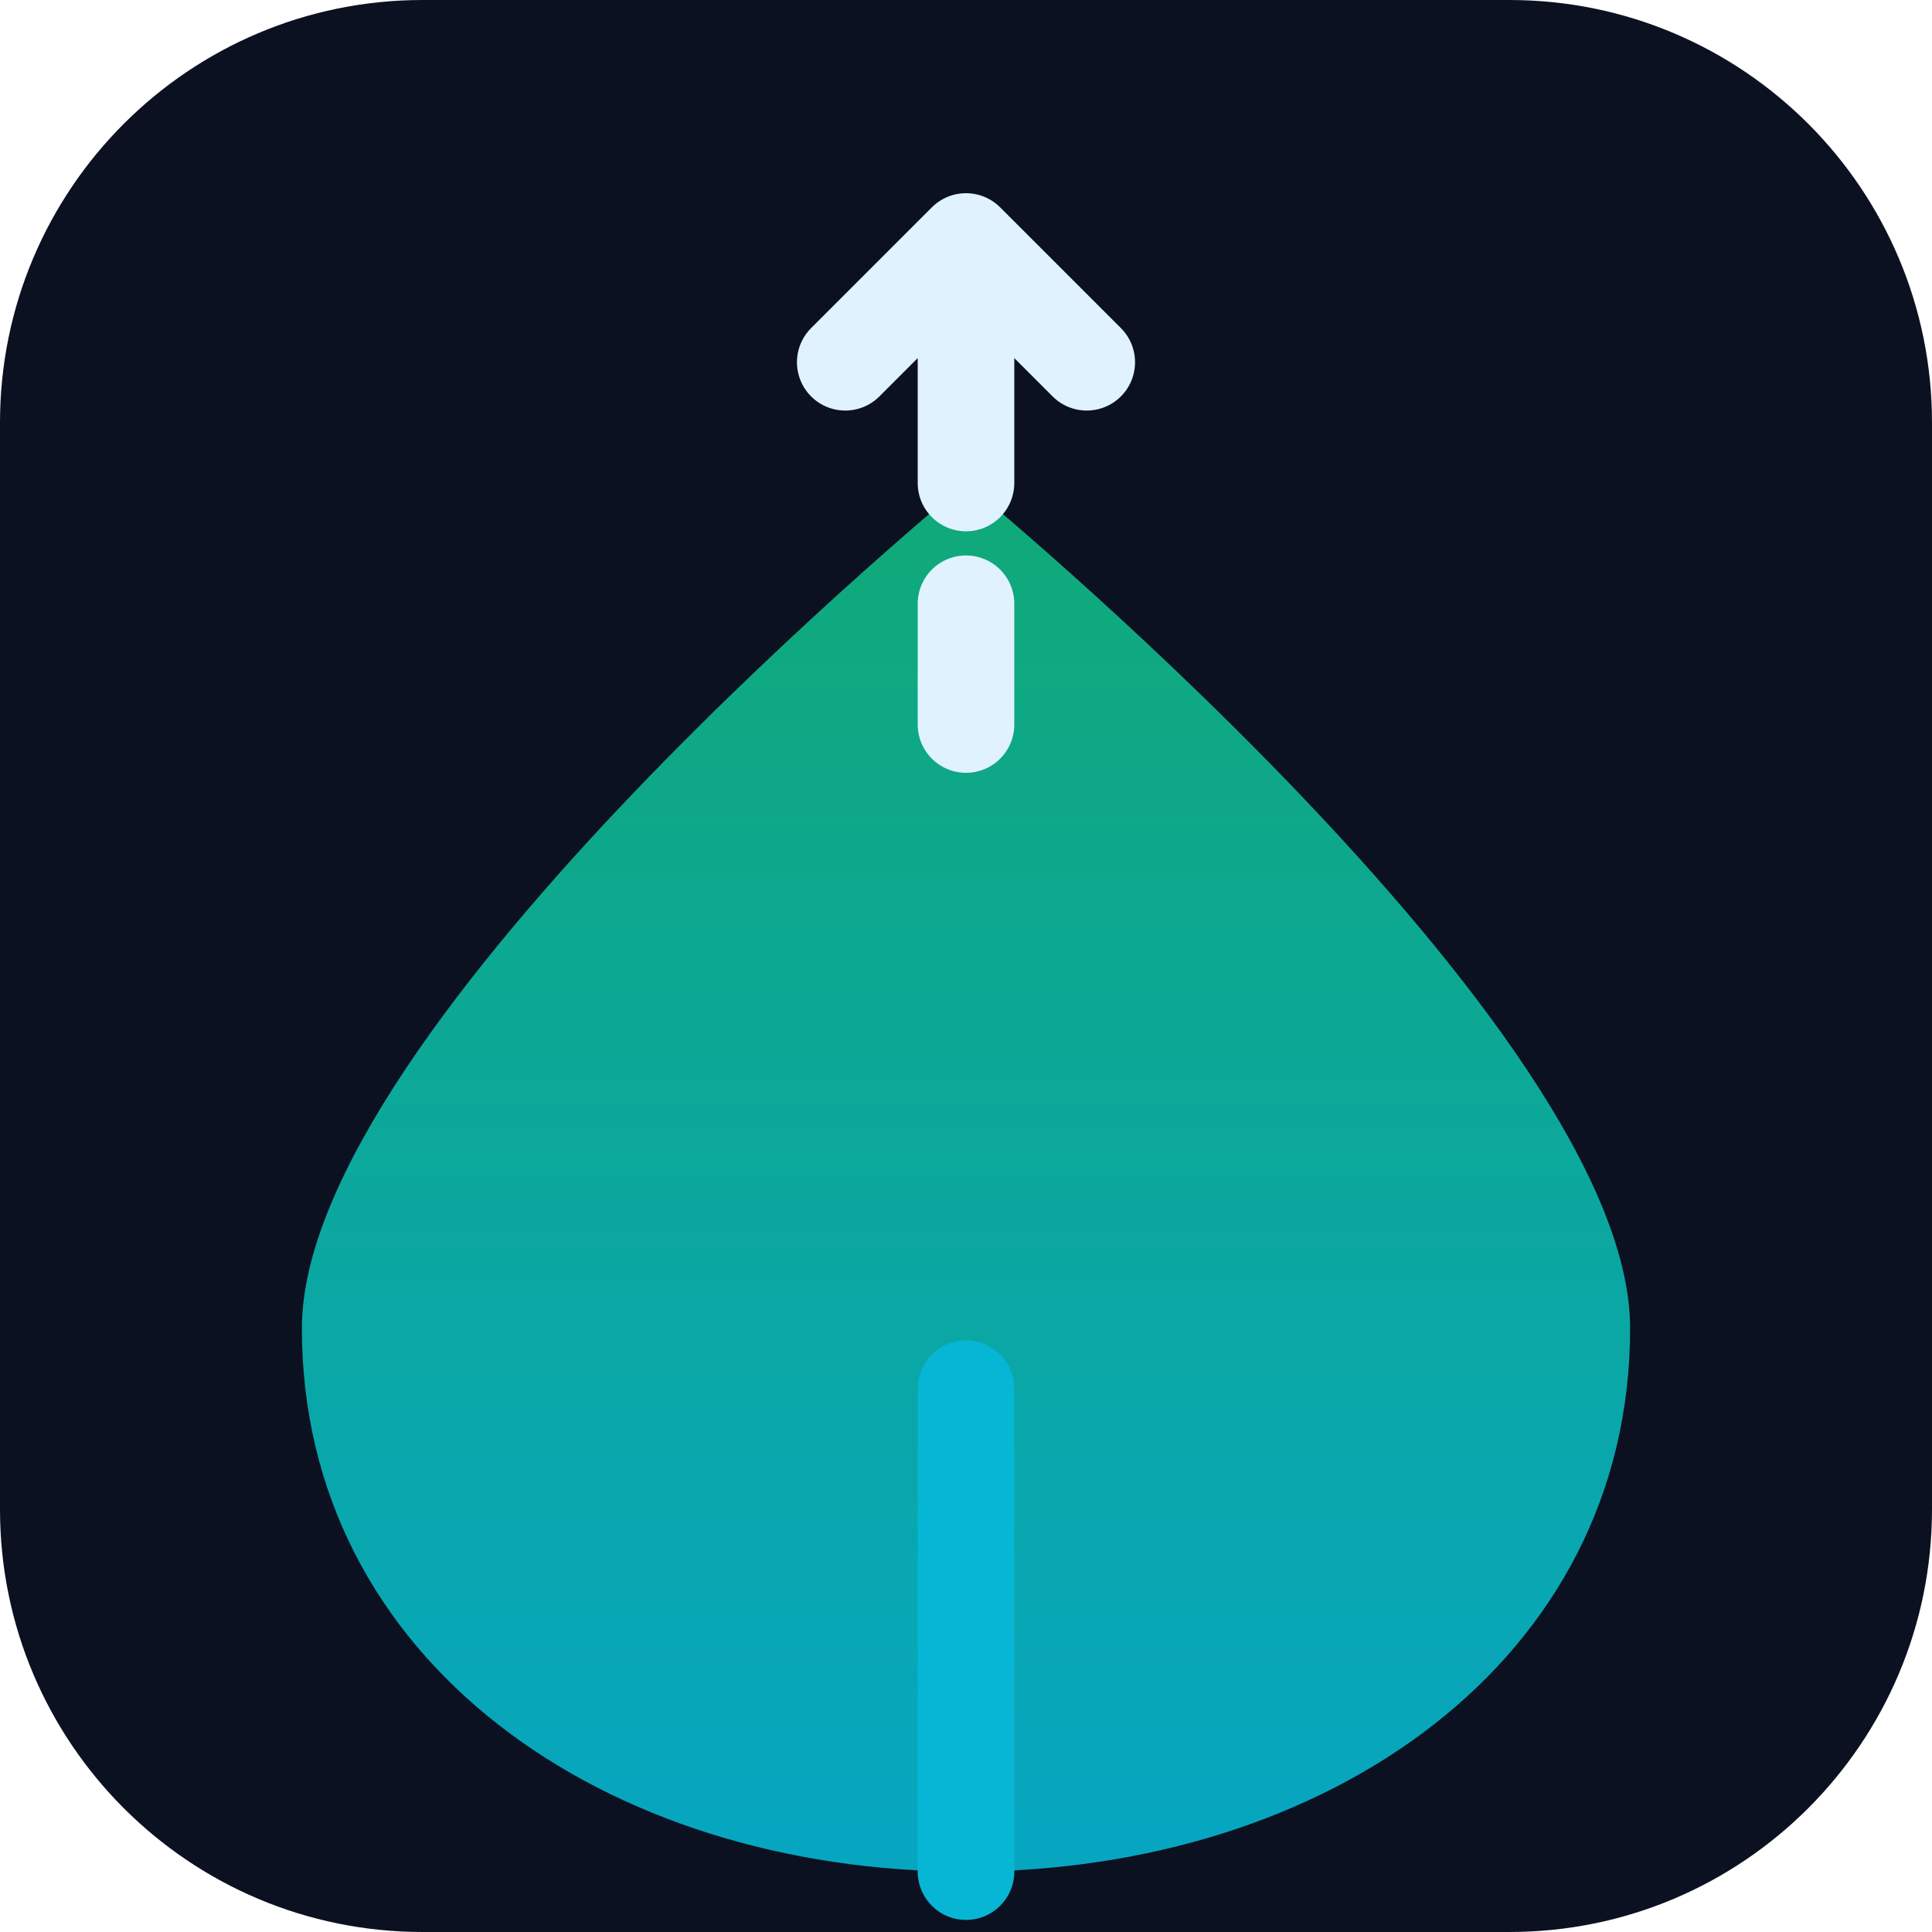
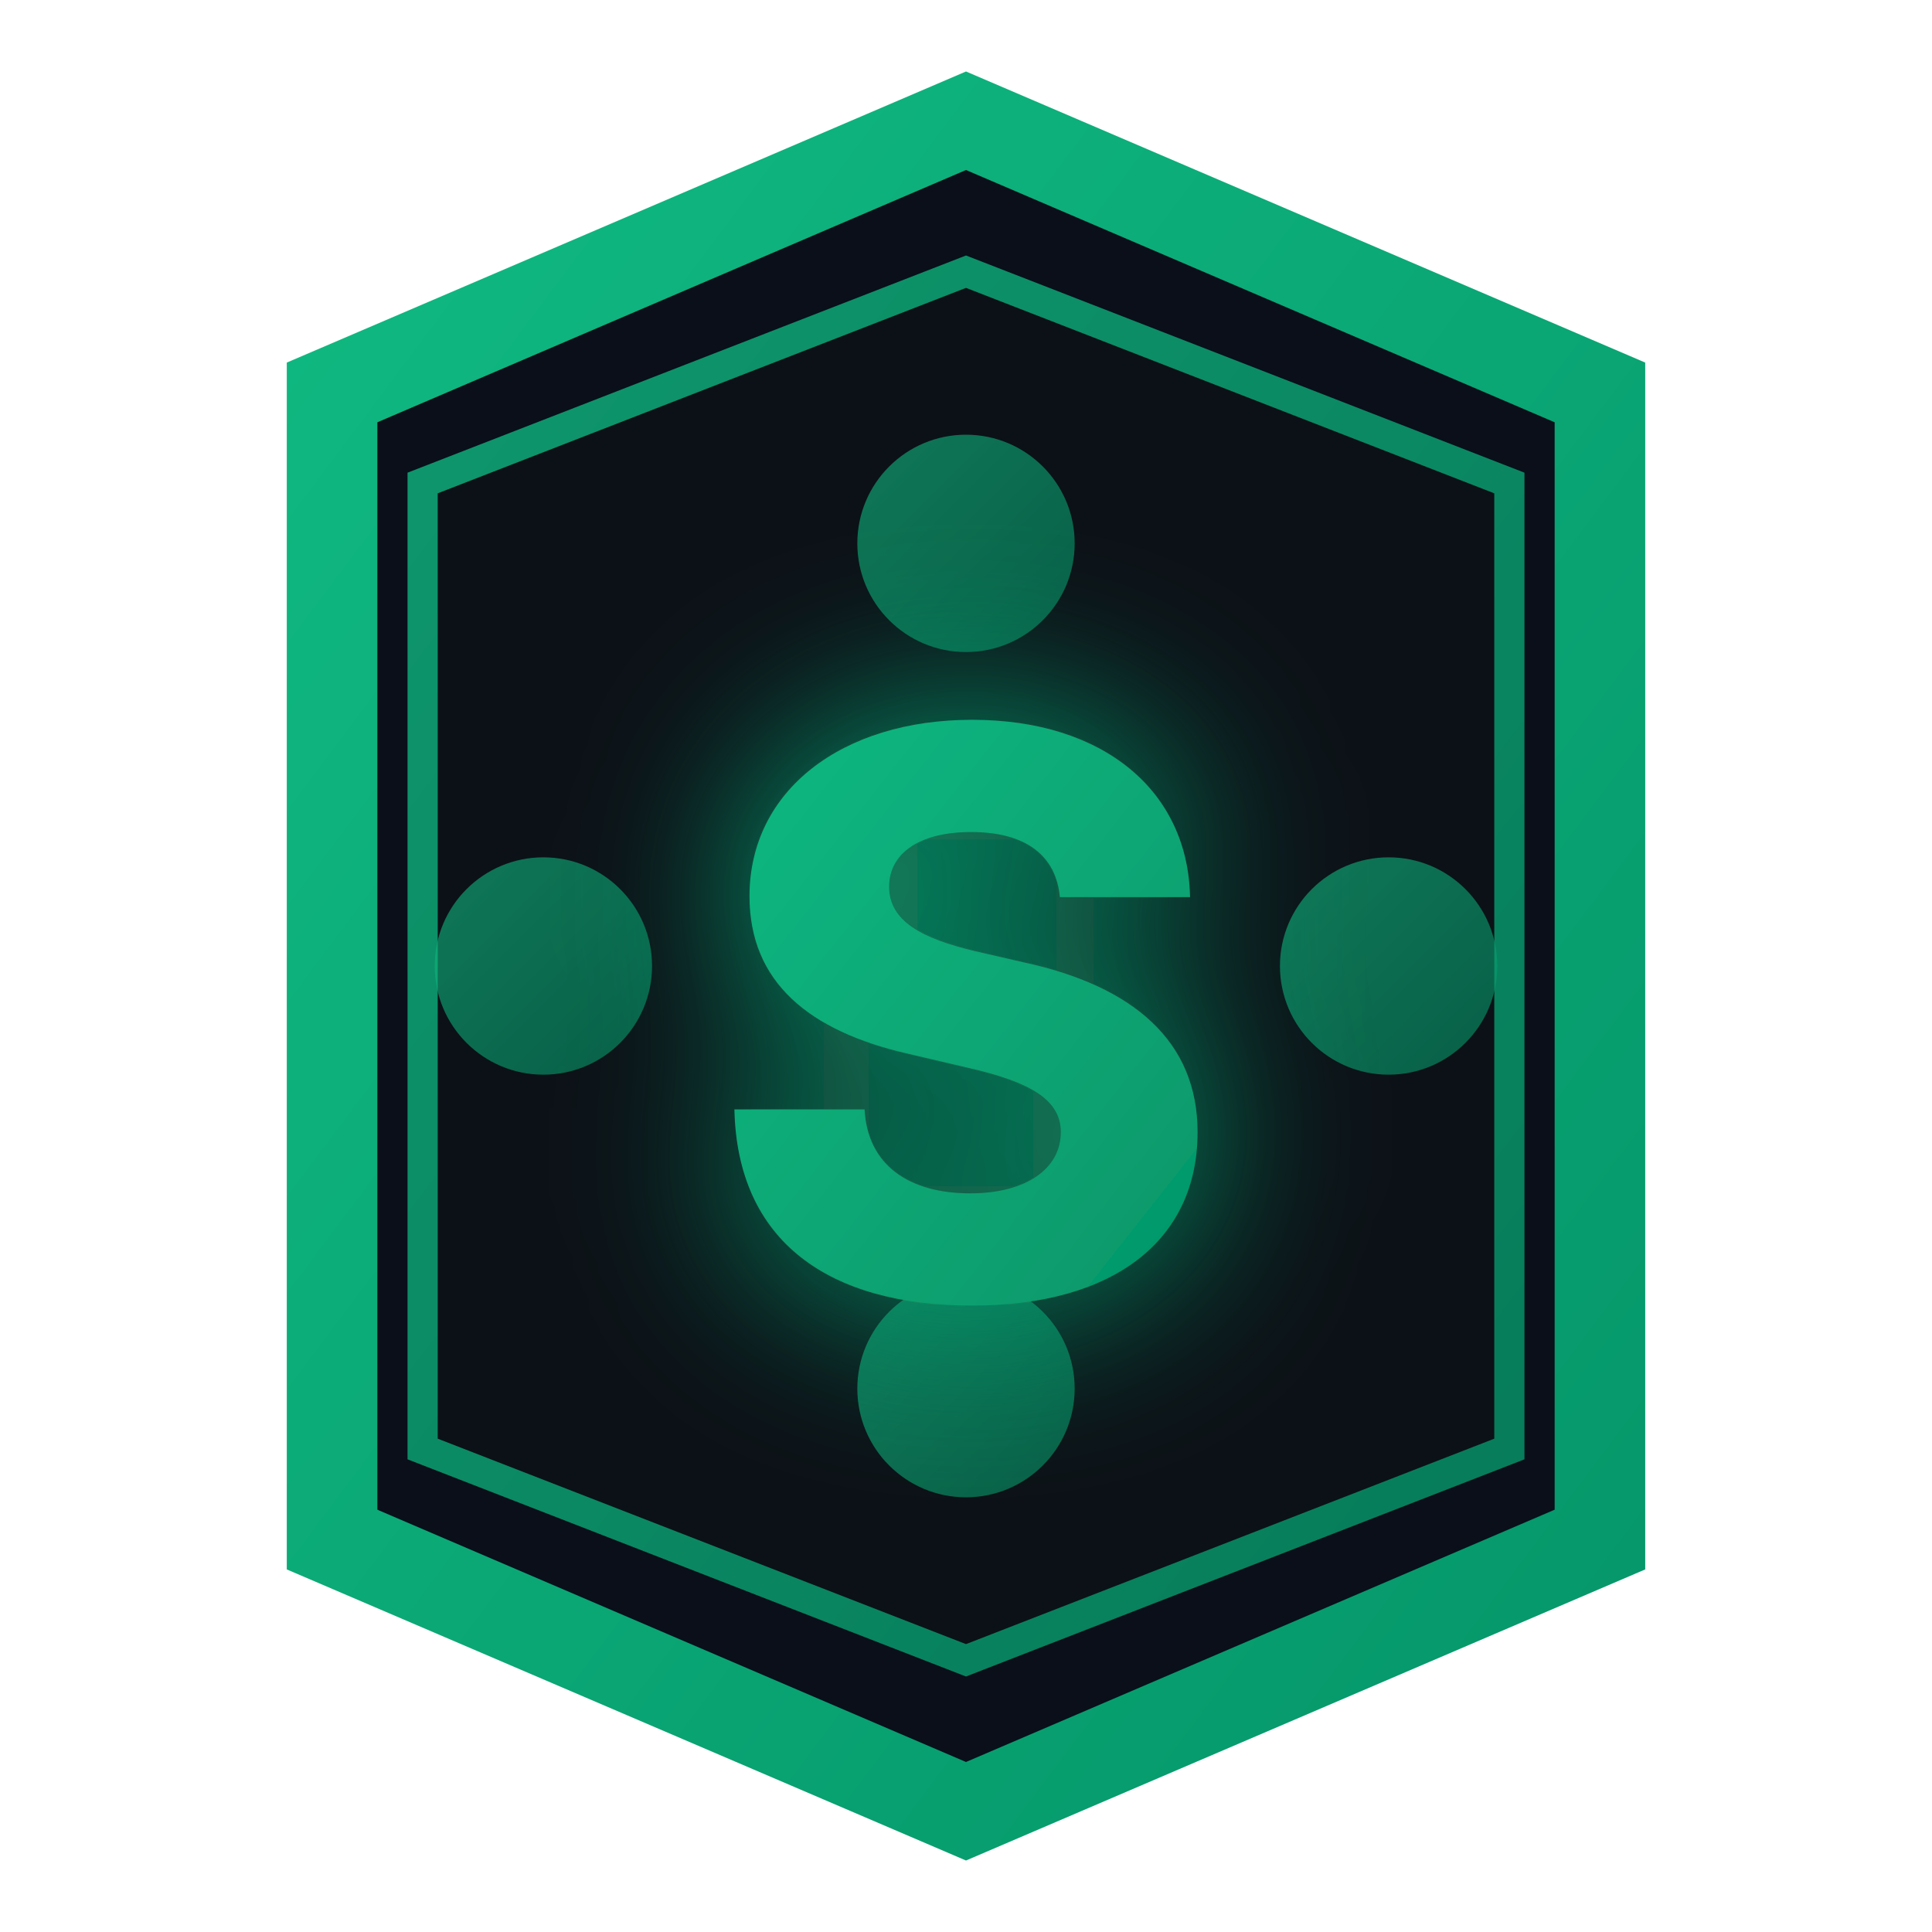
<svg xmlns="http://www.w3.org/2000/svg" viewBox="0 0 32 32">
  <defs>
-     <linearGradient id="g" x1="0" y1="0" x2="0" y2="1">
+     <linearGradient id="springGrad" x1="0%" y1="0%" x2="100%" y2="100%">
      <stop offset="0%" stop-color="#10b981" />
-       <stop offset="100%" stop-color="#06b6d4" />
+       <stop offset="100%" stop-color="#059669" />
    </linearGradient>
+     <filter id="glow" x="-50%" y="-50%" width="200%" height="200%">
+       <feGaussianBlur stdDeviation="1.5" result="blur" />
+       <feMerge>
+         <feMergeNode in="blur" />
+         <feMergeNode in="SourceGraphic" />
+       </feMerge>
+     </filter>
  </defs>
-   <rect width="32" height="32" rx="7" fill="#0b1121" />
-   <path d="M16 8 C16 8, 5 17, 5 22 C5 27.5, 10 31, 16 31 C22 31, 27 27.5, 27 22 C27 17, 16 8, 16 8Z" fill="url(#g)" opacity="0.9" />
-   <line x1="16" y1="23" x2="16" y2="31" stroke="#06b6d4" stroke-width="1.6" stroke-linecap="round" />
-   <path d="M16 4 L16 8 M14 6 L16 4 L18 6 M16 10 L16 12" stroke="#e0f2fe" stroke-width="1.6" stroke-linecap="round" stroke-linejoin="round" fill="none" />
+   <path d="M16 2 L5.5 6.5 L5.5 25.5 L16 30 L26.5 25.5 L26.5 6.5 Z" fill="#0a0f1a" stroke="url(#springGrad)" stroke-width="1.5" />
+   <path d="M16 4.5 L7 8 L7 24 L16 27.5 L25 24 L25 8 Z" fill="#0d1117" stroke="url(#springGrad)" stroke-width="0.5" opacity="0.8" />
+   <g stroke="url(#springGrad)" stroke-width="0.6" stroke-linecap="round" opacity="0.6">
+     <path d="M9 16 L13 16" />
+     <path d="M19 16 L23 16" />
+     <path d="M16 9 L16 13" />
+     <path d="M16 19 L16 23" />
+     <circle cx="9" cy="16" r="1.5" fill="url(#springGrad)" />
+     <circle cx="23" cy="16" r="1.5" fill="url(#springGrad)" />
+     <circle cx="16" cy="9" r="1.5" fill="url(#springGrad)" />
+     <circle cx="16" cy="23" r="1.5" fill="url(#springGrad)" />
+   </g>
+   <text x="16" y="21.5" text-anchor="middle" font-family="system-ui, -apple-system, sans-serif" font-size="13" font-weight="800" fill="url(#springGrad)" filter="url(#glow)">
+     S
+   </text>
</svg>
